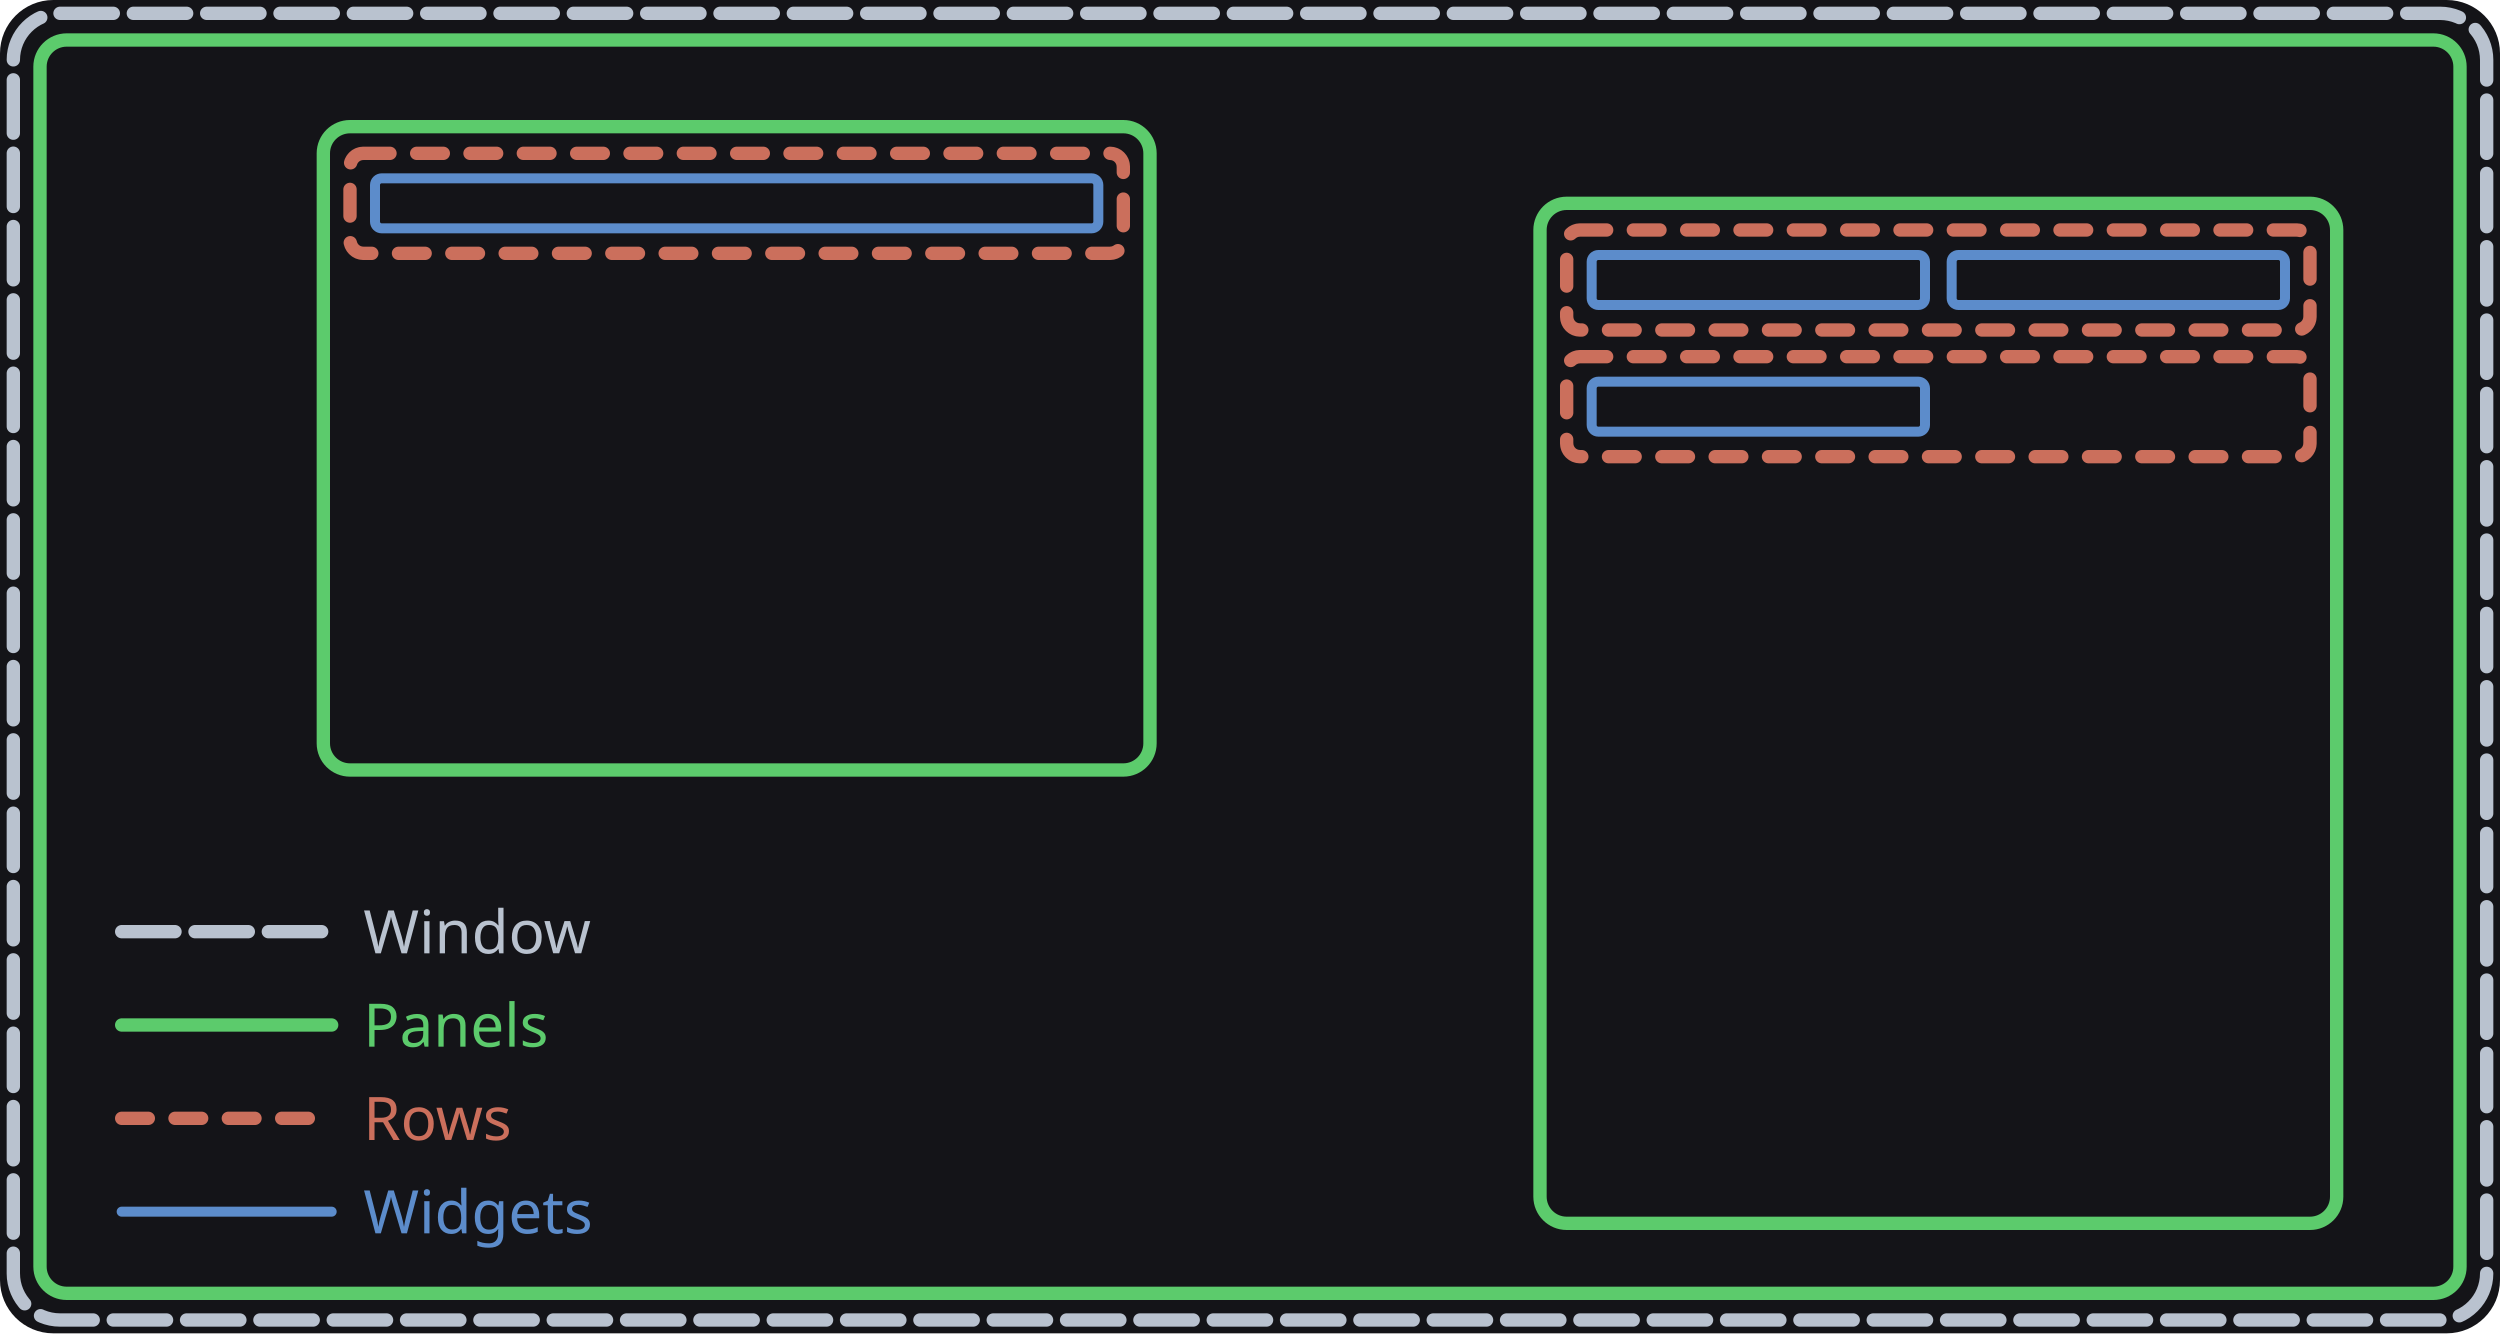
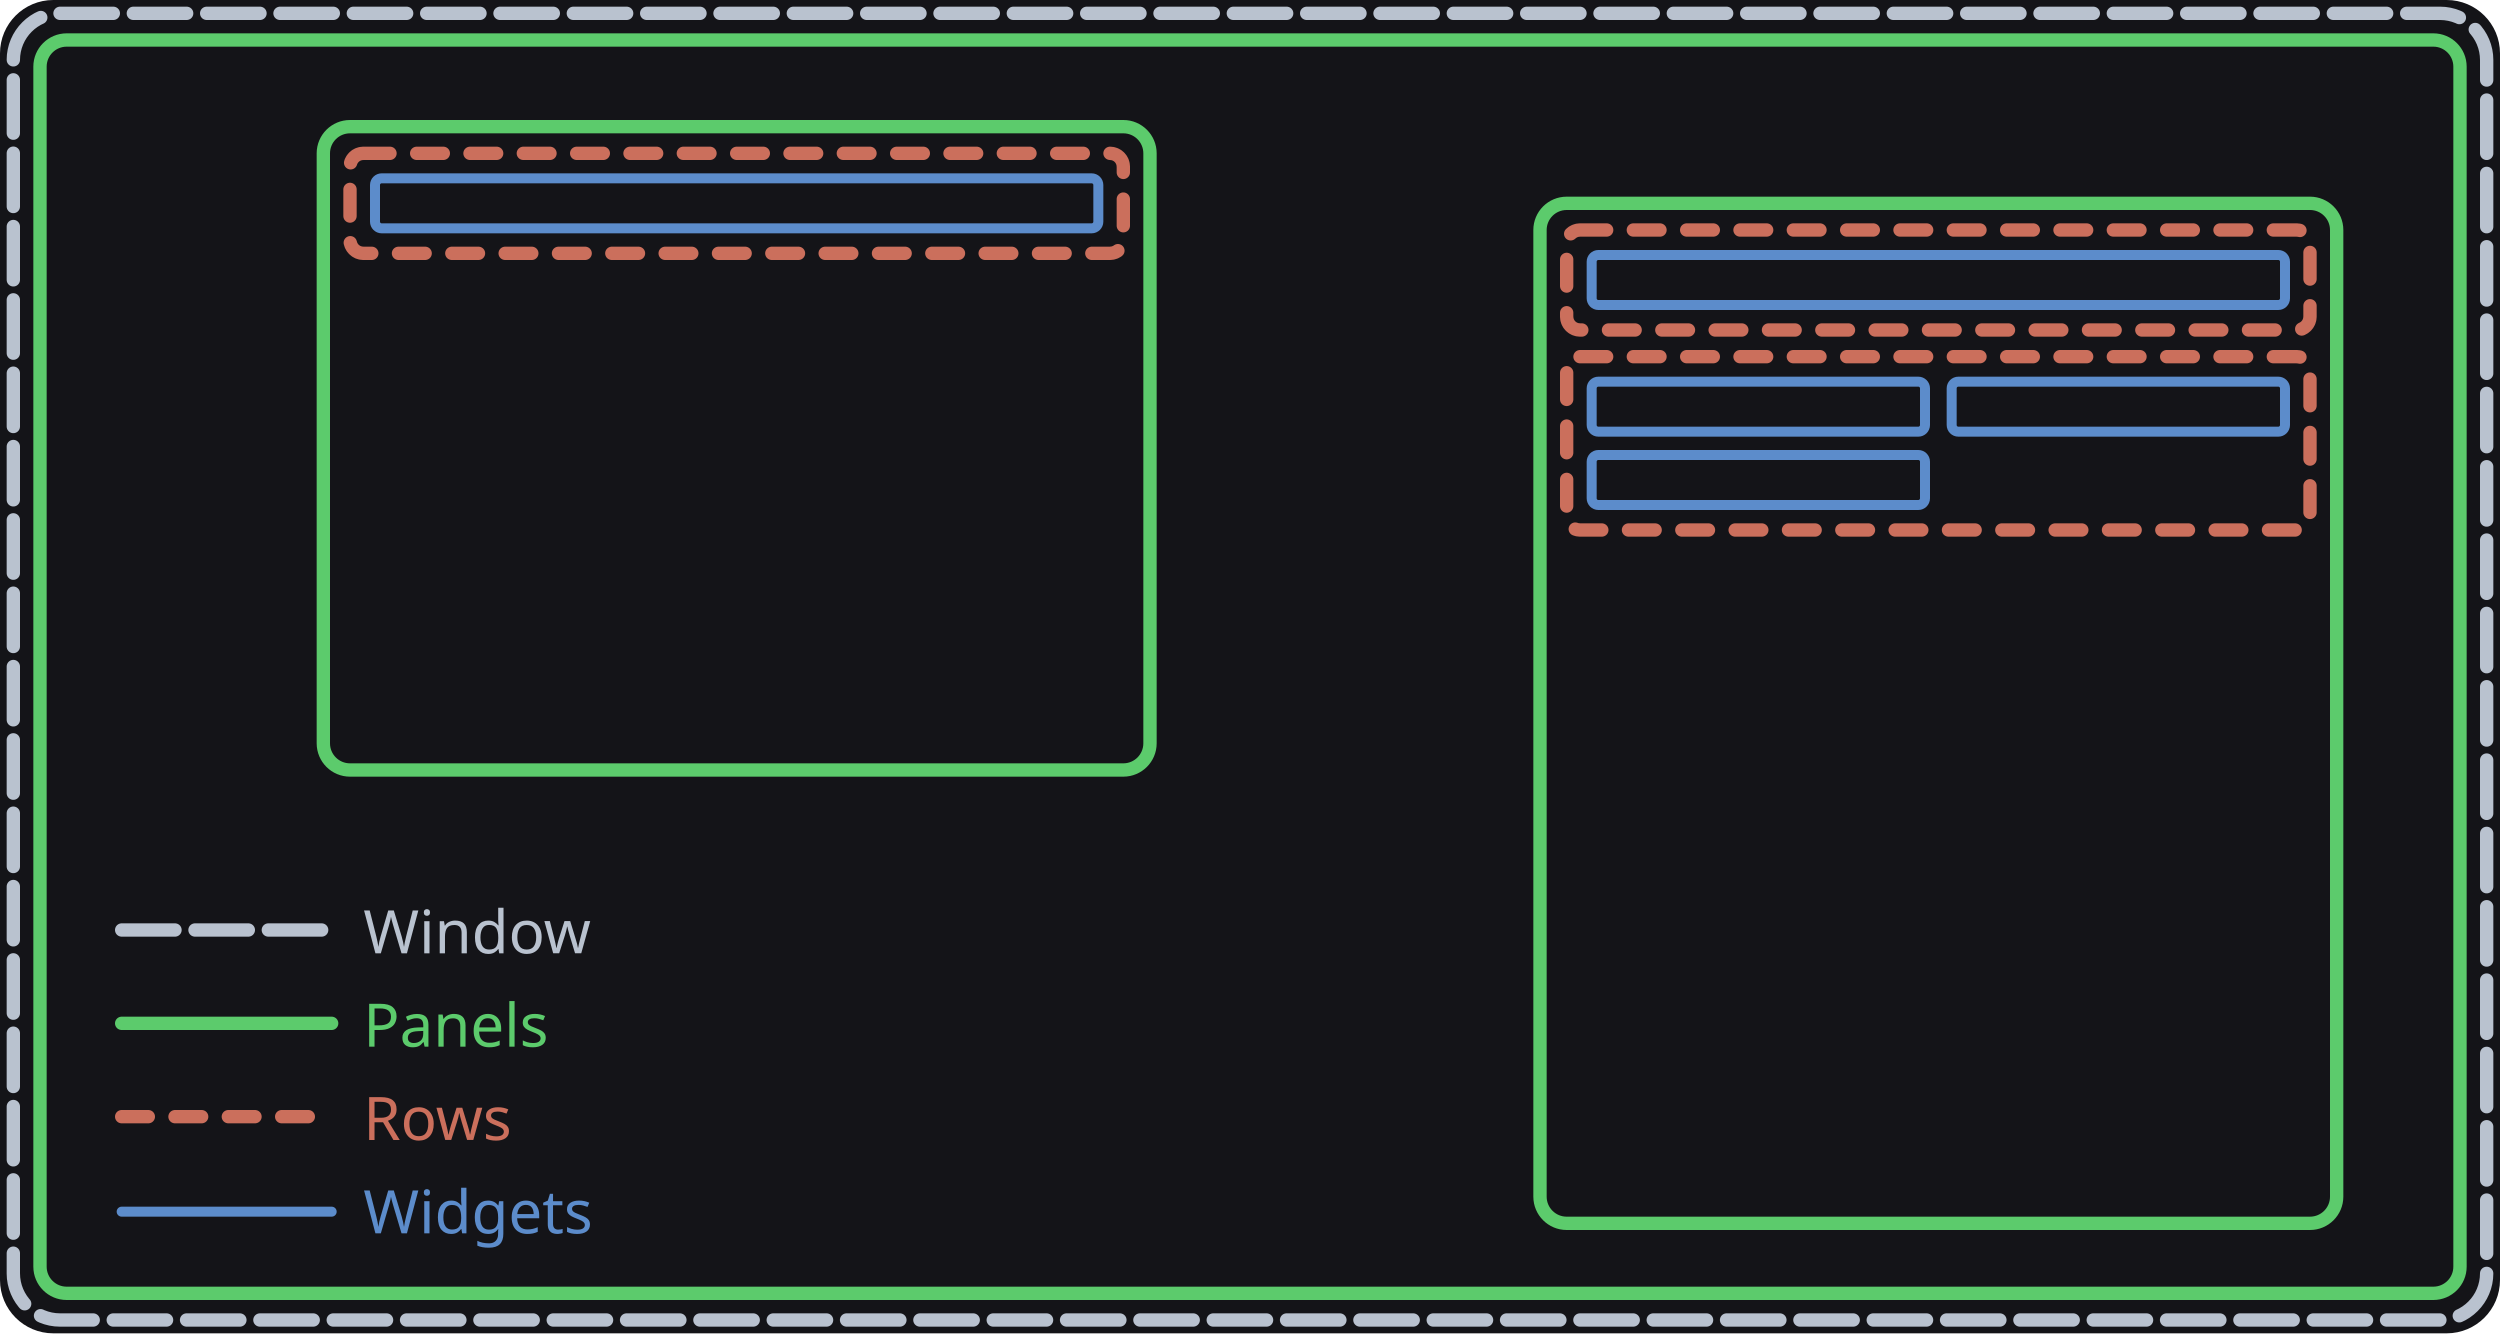
<svg xmlns="http://www.w3.org/2000/svg" width="750px" height="400px" viewBox="0 0 750 400" version="1.1">
  <g id="layout-panels-rows" stroke="none" stroke-width="1" fill="none" fill-rule="evenodd">
    <rect id="bg" fill="#141418" x="0" y="0" width="750" height="400" rx="16" />
    <path d="M18,4 L732,4 C739.732,4 746,10.268 746,18 L746,382 C746,389.732 739.732,396 732,396 L18,396 C10.268,396 4,389.732 4,382 L4,18 C4,10.268 10.268,4 18,4 Z" id="Rectangle" stroke="#B9C2CF" stroke-width="4" stroke-linecap="round" stroke-dasharray="16,6" />
    <rect id="Rectangle" stroke="#5CCB6C" stroke-width="4" stroke-linecap="round" x="12" y="12" width="726" height="376" rx="8" />
    <rect id="Rectangle" stroke="#5CCB6C" stroke-width="4" stroke-linecap="round" x="97" y="38" width="248" height="193" rx="8" />
    <path d="M109,46 L333,46 C335.209,46 337,47.791 337,50 L337,72 C337,74.209 335.209,76 333,76 L109,76 C106.791,76 105,74.209 105,72 L105,50 C105,47.791 106.791,46 109,46 Z" id="Rectangle" stroke="#CB6F5C" stroke-width="4" stroke-linecap="round" stroke-dasharray="8" />
    <rect id="Rectangle" stroke="#5C8CCB" stroke-width="3" stroke-linecap="round" x="112.5" y="53.5" width="217" height="15" rx="2" />
-     <rect id="Rectangle" stroke="#5C8CCB" stroke-width="3" stroke-linecap="round" x="477.5" y="76.5" width="100" height="15" rx="2" />
    <rect id="Rectangle" stroke="#5C8CCB" stroke-width="3" stroke-linecap="round" x="477.5" y="114.5" width="100" height="15" rx="2" />
-     <rect id="Rectangle" stroke="#5C8CCB" stroke-width="3" stroke-linecap="round" x="585.5" y="76.5" width="100" height="15" rx="2" />
+     <rect id="Rectangle-Copy-2" stroke="#5C8CCB" stroke-width="3" stroke-linecap="round" x="477.5" y="136.5" width="100" height="15" rx="2" />
+     <rect id="Rectangle" stroke="#5C8CCB" stroke-width="3" stroke-linecap="round" x="585.5" y="114.5" width="100" height="15" rx="2" />
    <rect id="Rectangle" stroke="#5CCB6C" stroke-width="4" stroke-linecap="round" x="462" y="61" width="239" height="306" rx="8" />
-     <path d="M474,69 L689,69 C691.209,69 693,70.791 693,73 L693,95 C693,97.209 691.209,99 689,99 L474,99 C471.791,99 470,97.209 470,95 L470,73 C470,70.791 471.791,69 474,69 Z" id="Rectangle" stroke="#CB6F5C" stroke-width="4" stroke-linecap="round" stroke-dasharray="8" />
-     <path d="M474,107 L689,107 C691.209,107 693,108.791 693,111 L693,133 C693,135.209 691.209,137 689,137 L474,137 C471.791,137 470,135.209 470,133 L470,111 C470,108.791 471.791,107 474,107 Z" id="Rectangle-Copy" stroke="#CB6F5C" stroke-width="4" stroke-linecap="round" stroke-dasharray="8" />
-     <line x1="36.5" y1="279.5" x2="99.5" y2="279.5" id="Line" stroke="#B9C2CF" stroke-width="4" stroke-linecap="round" stroke-linejoin="round" stroke-dasharray="16,6" />
-     <line x1="36.5" y1="335.5" x2="99.5" y2="335.5" id="Line-Copy-2" stroke="#CB6F5C" stroke-width="4" stroke-linecap="round" stroke-linejoin="round" stroke-dasharray="8" />
-     <line x1="36.5" y1="307.5" x2="99.5" y2="307.5" id="Line-Copy" stroke="#5CCB6C" stroke-width="4" stroke-linecap="round" stroke-linejoin="round" />
+     <path d="M474,107 L689,107 C691.209,107 693,108.791 693,111 L693,155 C693,157.209 691.209,159 689,159 L474,159 C471.791,159 470,157.209 470,155 L470,111 C470,108.791 471.791,107 474,107 Z" id="Rectangle" stroke="#CB6F5C" stroke-width="4" stroke-linecap="round" stroke-dasharray="8" />
+     <rect id="Rectangle" stroke="#5C8CCB" stroke-width="3" stroke-linecap="round" x="477.5" y="76.5" width="208" height="15" rx="2" />
+     <path d="M474,69 L689,69 C691.209,69 693,70.791 693,73 L693,95 C693,97.209 691.209,99 689,99 L474,99 C471.791,99 470,97.209 470,95 L470,73 C470,70.791 471.791,69 474,69 Z" id="Rectangle-Copy" stroke="#CB6F5C" stroke-width="4" stroke-linecap="round" stroke-dasharray="8" />
+     <line x1="36.5" y1="279" x2="99.5" y2="279" id="Line" stroke="#B9C2CF" stroke-width="4" stroke-linecap="round" stroke-linejoin="round" stroke-dasharray="16,6" />
+     <line x1="36.5" y1="335" x2="99.5" y2="335" id="Line-Copy-2" stroke="#CB6F5C" stroke-width="4" stroke-linecap="round" stroke-linejoin="round" stroke-dasharray="8" />
+     <line x1="36.5" y1="307" x2="99.5" y2="307" id="Line-Copy" stroke="#5CCB6C" stroke-width="4" stroke-linecap="round" stroke-linejoin="round" />
    <line x1="36.5" y1="363.5" x2="99.5" y2="363.5" id="Line-Copy-3" stroke="#5C8CCB" stroke-width="3" stroke-linecap="round" stroke-linejoin="round" />
    <text id="Window" font-family="Verdana" font-size="18" font-weight="normal" fill="#B9C2CF">
      <tspan x="109" y="286">Window</tspan>
    </text>
    <text id="Rows" font-family="Verdana" font-size="18" font-weight="normal" fill="#CB6F5C">
      <tspan x="109" y="342">Rows</tspan>
    </text>
    <text id="Panels" font-family="Verdana" font-size="18" font-weight="normal" fill="#5CCB6C">
      <tspan x="109" y="314">Panels</tspan>
    </text>
    <text id="Widgets" font-family="Verdana" font-size="18" font-weight="normal" fill="#5C8CCB">
      <tspan x="109" y="370">Widgets</tspan>
    </text>
  </g>
</svg>
